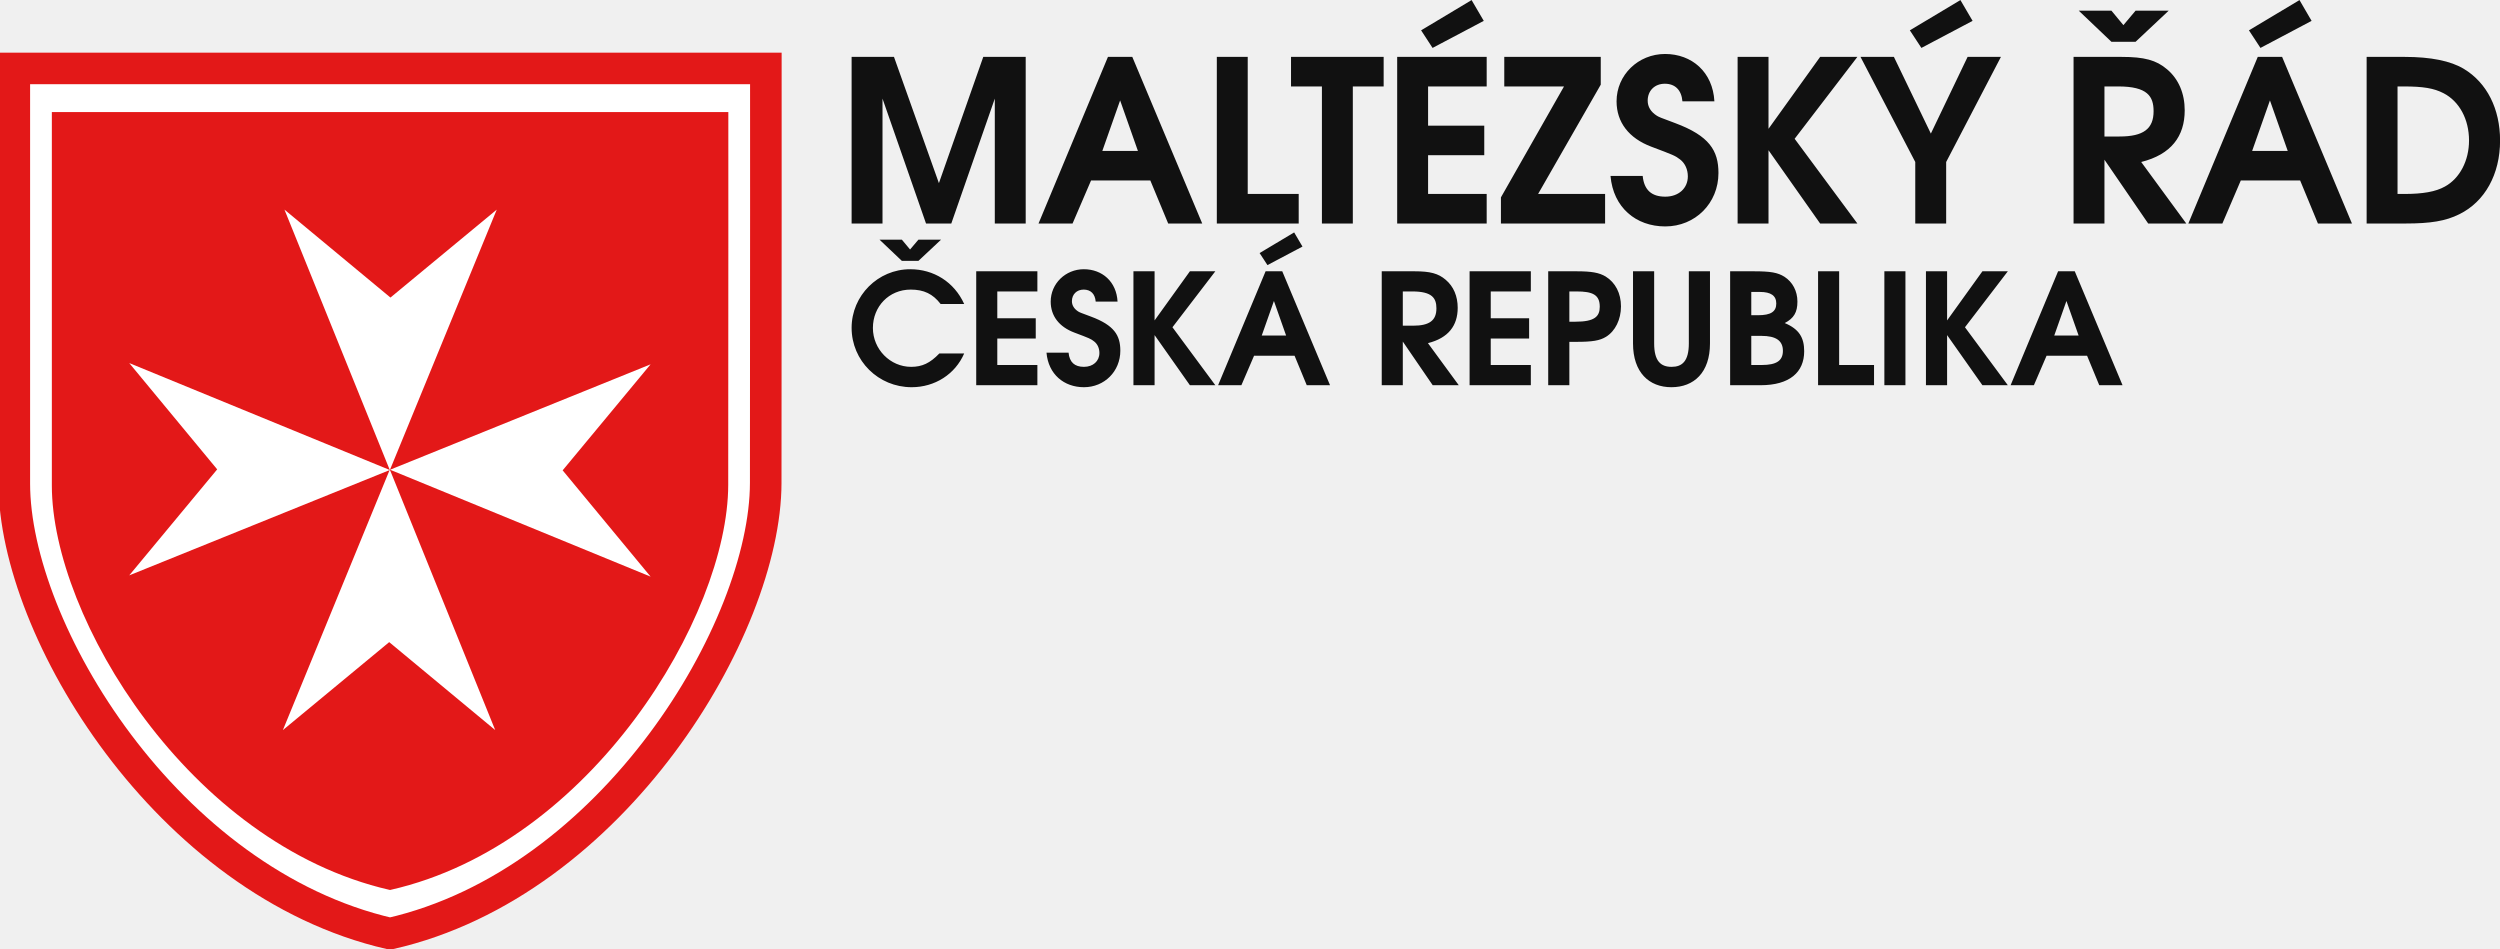
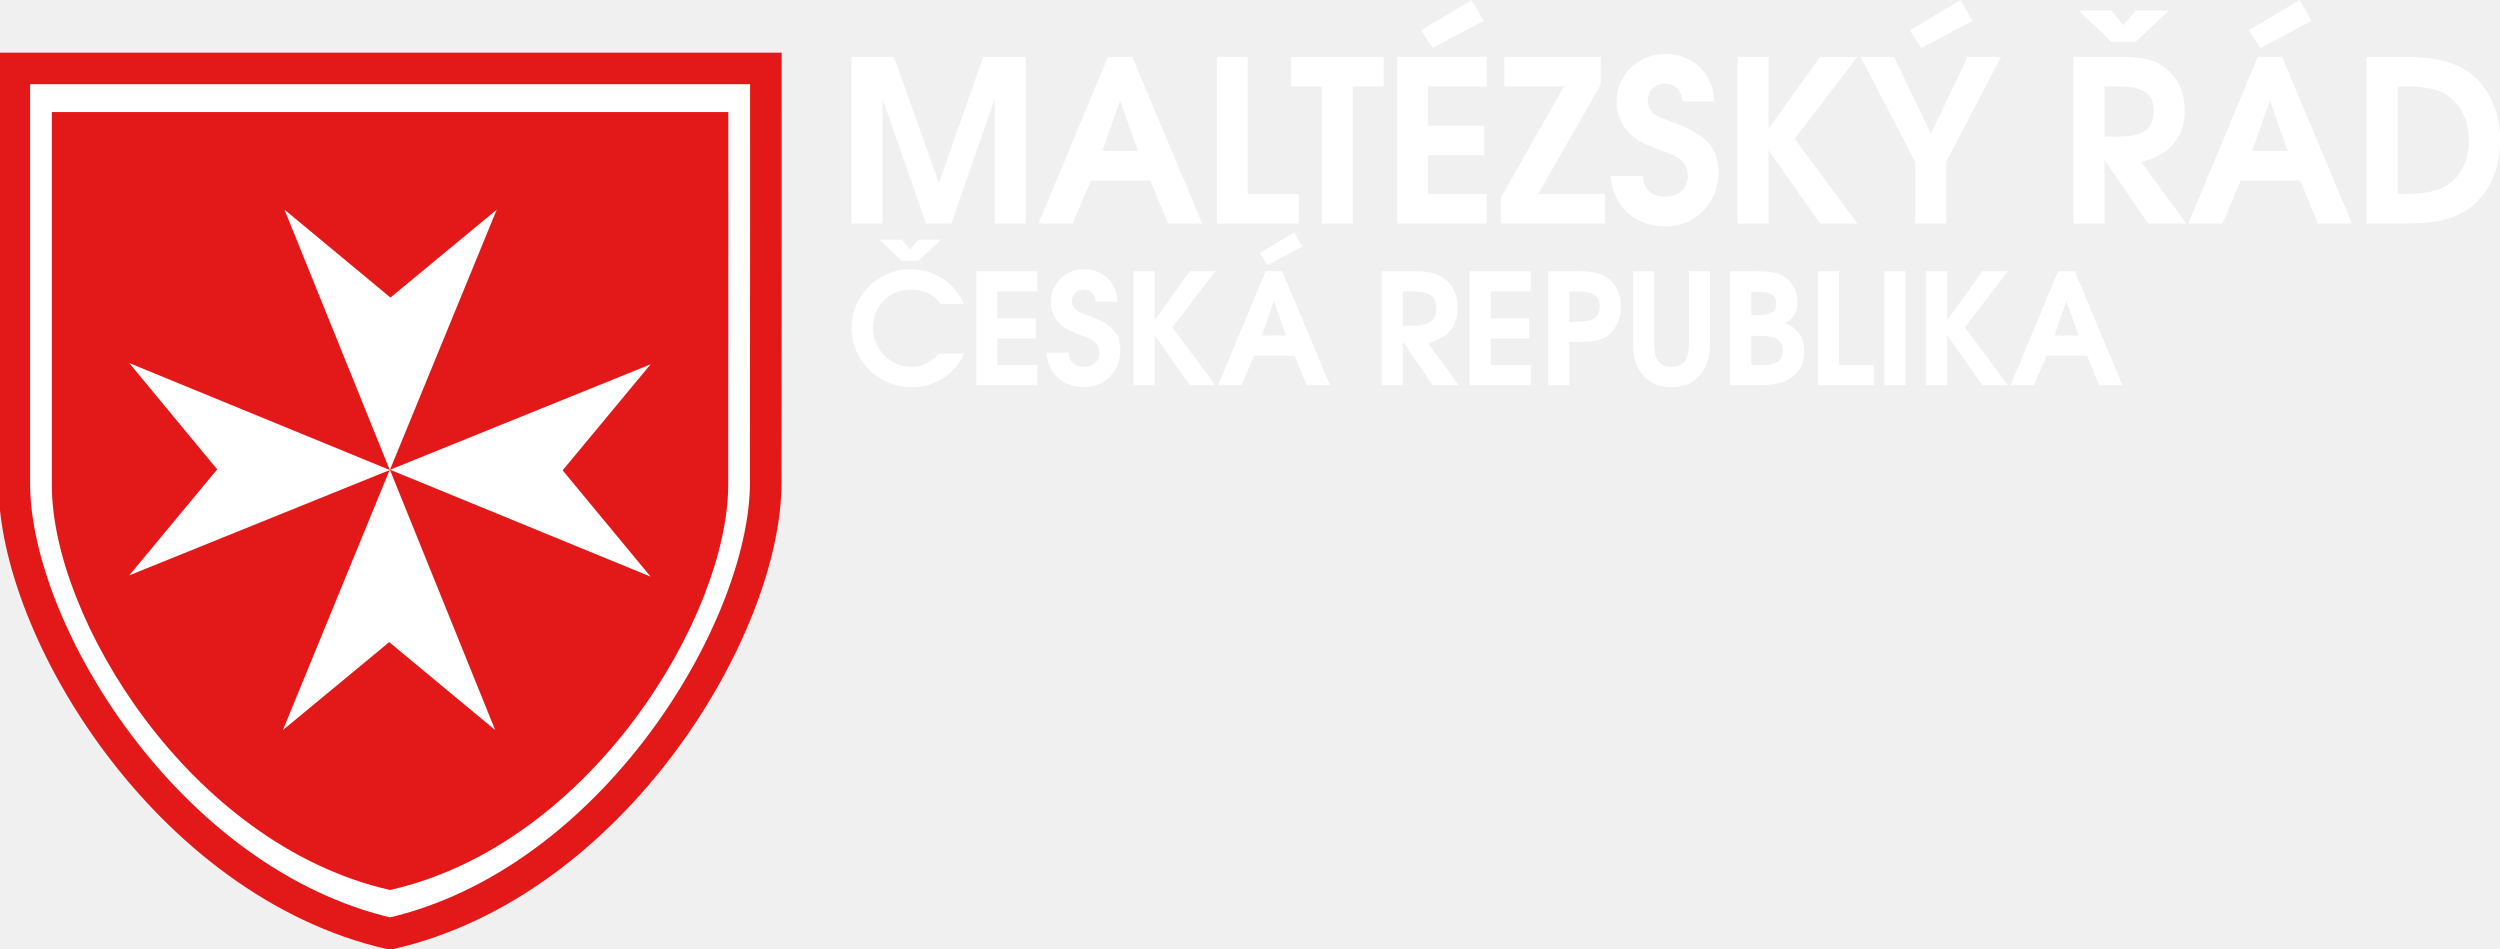
<svg xmlns="http://www.w3.org/2000/svg" viewBox="0 -7.2 351.1 133.2" width="351.1" height="133.2">
  <g transform="translate(-113.9 -228.2)">
    <path fill-rule="nonzero" fill="#fff" d="M 168.676 352.117 C 200.066 344.965 221.41 309.176 221.438 288.828 C 221.473 264.148 221.457 230.609 221.457 230.609 L 115.91 230.609 C 115.91 230.609 115.902 263.938 115.91 288.914 C 115.914 309.434 137.352 344.914 168.676 352.117 " />
    <path fill="none" stroke-width="4.439" stroke-linejoin="miter" stroke="#e31818" d="M 0.001 -0.001 C 31.43 7.16 52.799 42.992 52.827 63.365 C 52.862 88.074 52.846 121.654 52.846 121.654 L -52.829 121.654 C -52.829 121.654 -52.837 88.285 -52.829 63.279 C -52.825 42.734 -31.361 7.21 0.001 -0.001 Z M 0.001 -0.001 " transform="matrix(0.998785, 0, 0, -0.998785, 168.6748, 352.1157)" />
    <path fill-rule="nonzero" fill="#e31818" d="M 168.676 345.535 C 196.668 339.16 215.699 307.246 215.727 289.102 C 215.754 267.094 215.742 237.188 215.742 237.188 L 121.625 237.188 C 121.625 237.188 121.621 266.91 121.625 289.184 C 121.633 307.477 140.746 339.113 168.676 345.535 " />
    <path fill="none" stroke-width="0.89" stroke-linejoin="miter" stroke="#e31818" d="M -0.001 0.002 C 28.025 6.384 47.08 38.337 47.107 56.504 C 47.134 78.538 47.123 108.481 47.123 108.481 L -47.109 108.481 C -47.109 108.481 -47.113 78.722 -47.109 56.422 C -47.101 38.106 -27.965 6.431 -0.001 0.002 Z M -0.001 0.002 " transform="matrix(0.998785, 0, 0, -0.998785, 168.6768, 345.5367)" />
    <path fill-rule="nonzero" fill="#fff" d="M 168.645 286.941 L 153.629 323.531 L 168.559 311.18 L 183.445 323.531 L 168.645 286.941 " />
    <path fill-rule="nonzero" fill="#fff" d="M 168.648 287.027 L 183.664 250.438 L 168.734 262.789 L 153.848 250.438 L 168.648 287.027 " />
    <path fill-rule="nonzero" fill="#fff" d="M 168.68 286.969 L 205.27 301.984 L 192.918 287.055 L 205.27 272.164 L 168.68 286.969 " />
    <path fill-rule="nonzero" fill="#fff" d="M 168.645 287.008 L 132.051 271.988 L 144.402 286.918 L 132.051 301.805 L 168.645 287.008 " />
  </g>
-   <path fill="#111" d="M119.6 24.19H123.94V6.65L130.05 24.19H133.6L139.71 6.65V24.19H144.05V0.79H138.09L131.86 18.52L125.55 0.79H119.6ZM145.85 24.19H150.63L153.23 18.14H161.55L164.06 24.19H168.84L159.02 0.79H155.6ZM154.81 14 157.31 6.9 159.81 14ZM170.89 24.19H182.39V20.04H175.23V0.79H170.89ZM181.31 4.94H185.65V24.19H189.99V4.94H194.32V0.79H181.31ZM196.22 24.19H208.79V20.04H200.56V14.6H208.45V10.45H200.56V4.94H208.79V0.79H196.22ZM199.58 -2.94 201.19 -0.47 208.38 -4.27 206.67 -7.19ZM210.79 24.19H225.42V20.04H216.01L224.81 4.69V0.79H211.26V4.94H219.65L210.79 20.52ZM226.18 17.51C226.56 21.94 229.75 24.6 233.87 24.6C238.08 24.6 241.34 21.34 241.34 17.1C241.34 13.93 240.04 11.88 235.29 10.1C233.08 9.28 233.02 9.25 232.7 9.06C231.84 8.52 231.4 7.79 231.4 6.94C231.4 5.54 232.38 4.56 233.81 4.56C235.26 4.56 236.15 5.45 236.28 7.03H240.77C240.55 2.92 237.61 0.38 233.84 0.38C230.07 0.38 227.03 3.33 227.03 7.03C227.03 9.98 228.77 12.22 231.91 13.4C235.01 14.57 235.26 14.66 235.96 15.2C236.66 15.74 237.04 16.62 237.04 17.57C237.04 19.25 235.74 20.42 233.87 20.42C231.94 20.42 230.89 19.47 230.7 17.51ZM244.03 24.19H248.37V13.9L255.62 24.19H260.85L252.04 12.29L260.85 0.79H255.62L248.37 10.89V0.79H244.03ZM261.29 0.79 268.98 15.55V24.19H273.32V15.55L281.01 0.79H276.33L271.17 11.56L265.98 0.79ZM268.22 -2.94 269.84 -0.47 277.03 -4.27 275.32 -7.19ZM291.21 24.19H295.55V15.23L301.69 24.19H307.04L300.71 15.55C304.92 14.5 306.82 11.94 306.82 8.3C306.82 5.92 305.96 3.9 304.35 2.54C302.83 1.24 301.15 0.79 297.95 0.79H291.21ZM291.94 -5.7 296.53 -1.33H299.92L304.57 -5.7H299.92L298.21 -3.67L296.53 -5.7ZM295.55 11.97V4.94H297.48C301.6 4.94 302.45 6.33 302.45 8.42C302.45 10.89 301.03 11.97 297.67 11.97ZM307.33 24.19H312.11L314.7 18.14H323.03L325.53 24.19H330.31L320.5 0.79H317.08ZM315.84 -2.94 317.46 -0.47 324.64 -4.27 322.94 -7.19ZM316.29 14 318.79 6.9 321.29 14ZM332.37 24.19H337.82C341.36 24.19 343.48 23.84 345.38 22.89C348.99 21.12 351.11 17.26 351.11 12.54C351.11 8.11 349.28 4.43 346.02 2.47C344.18 1.36 341.39 0.79 337.72 0.79H332.37ZM336.71 20.04V4.94H337.56C340.32 4.94 341.81 5.19 343.17 5.89C345.38 7.03 346.75 9.53 346.75 12.54C346.75 15.36 345.45 17.86 343.36 19C342.06 19.73 340.25 20.04 337.66 20.04Z M119.6 38.84C119.6 43.45 123.35 47.18 128.03 47.18C131.29 47.18 134.15 45.36 135.41 42.44H131.92C130.62 43.8 129.5 44.32 127.96 44.32C125.02 44.32 122.59 41.85 122.59 38.86C122.59 35.85 124.84 33.47 127.9 33.47C129.76 33.47 131.01 34.08 132.1 35.49H135.41C134 32.39 131.12 30.61 127.83 30.61C123.3 30.61 119.6 34.32 119.6 38.84ZM123.52 26.46 126.66 29.44H128.98L132.16 26.46H128.98L127.81 27.84L126.66 26.46ZM137.1 46.9H145.69V44.06H140.06V40.34H145.46V37.5H140.06V33.73H145.69V30.9H137.1ZM146.97 42.33C147.23 45.36 149.42 47.18 152.23 47.18C155.11 47.18 157.34 44.95 157.34 42.05C157.34 39.88 156.46 38.47 153.21 37.26C151.69 36.7 151.65 36.68 151.43 36.55C150.85 36.18 150.54 35.68 150.54 35.1C150.54 34.14 151.22 33.47 152.19 33.47C153.19 33.47 153.79 34.08 153.88 35.16H156.95C156.8 32.35 154.79 30.61 152.21 30.61C149.64 30.61 147.56 32.63 147.56 35.16C147.56 37.17 148.75 38.71 150.89 39.51C153.01 40.31 153.19 40.38 153.66 40.75C154.14 41.12 154.4 41.72 154.4 42.37C154.4 43.52 153.51 44.32 152.23 44.32C150.91 44.32 150.2 43.67 150.07 42.33ZM159.18 46.9H162.15V39.86L167.11 46.9H170.68L164.66 38.76L170.68 30.9H167.11L162.15 37.8V30.9H159.18ZM171.07 46.9H174.34L176.12 42.76H181.81L183.52 46.9H186.79L180.08 30.9H177.74ZM176.9 28.34 178 30.03 182.92 27.43 181.75 25.44ZM177.2 39.92 178.91 35.07 180.62 39.92ZM194.05 46.9H197.01V40.77L201.21 46.9H204.87L200.54 40.99C203.42 40.27 204.72 38.52 204.72 36.03C204.72 34.4 204.14 33.02 203.03 32.09C201.99 31.2 200.85 30.9 198.66 30.9H194.05ZM197.01 38.54V33.73H198.33C201.15 33.73 201.73 34.68 201.73 36.11C201.73 37.8 200.76 38.54 198.46 38.54ZM206.39 46.9H214.99V44.06H209.36V40.34H214.75V37.5H209.36V33.73H214.99V30.9H206.39ZM217.43 46.9H220.4V40.81H221.35C223.63 40.81 224.67 40.64 225.55 40.1C226.85 39.3 227.65 37.67 227.65 35.83C227.65 33.99 226.87 32.48 225.49 31.63C224.58 31.09 223.52 30.9 221.4 30.9H217.43ZM220.4 37.98V33.73H221.4C223.67 33.73 224.67 34.19 224.67 35.88C224.67 37.26 223.93 37.98 221.27 37.98ZM229.34 41.03C229.34 45.1 231.59 47.18 234.73 47.18C237.9 47.18 240.15 45.12 240.15 41.03V30.9H237.18V41.03C237.18 43.54 236.23 44.32 234.76 44.32C233.24 44.32 232.31 43.52 232.31 41.03V30.9H229.34ZM242.98 46.9H247.25C251.36 46.9 253.38 45.06 253.38 42.13C253.38 40.23 252.68 39.02 250.65 38.17C251.93 37.5 252.43 36.66 252.43 35.16C252.43 33.67 251.75 32.41 250.61 31.67C249.65 31.07 248.66 30.9 246.28 30.9H242.98ZM245.95 44.06V39.97H247.36C249.42 39.97 250.39 40.64 250.39 42.07C250.39 43.45 249.5 44.06 247.42 44.06ZM245.95 37.07V33.8H247.16C248.7 33.8 249.46 34.32 249.46 35.42C249.46 36.57 248.7 37.07 246.9 37.07ZM255.33 46.9H263.19V44.06H258.29V30.9H255.33ZM264.64 46.9H267.6V30.9H264.64ZM270.48 46.9H273.45V39.86L278.41 46.9H281.98L275.96 38.76L281.98 30.9H278.41L273.45 37.8V30.9H270.48ZM282.37 46.9H285.64L287.42 42.76H293.11L294.82 46.9H298.09L291.38 30.9H289.04ZM288.5 39.92 290.21 35.07 291.92 39.92Z" />
+   <path fill="#fff" d="M119.6 24.19H123.94V6.65L130.05 24.19H133.6L139.71 6.65V24.19H144.05V0.79H138.09L131.86 18.52L125.55 0.79H119.6ZM145.85 24.19H150.63L153.23 18.14H161.55L164.06 24.19H168.84L159.02 0.79H155.6ZM154.81 14 157.31 6.9 159.81 14ZM170.89 24.19H182.39V20.04H175.23V0.79H170.89ZM181.31 4.94H185.65V24.19H189.99V4.94H194.32V0.79H181.31ZM196.22 24.19H208.79V20.04H200.56V14.6H208.45V10.45H200.56V4.94H208.79V0.79H196.22ZM199.58 -2.94 201.19 -0.47 208.38 -4.27 206.67 -7.19ZM210.79 24.19H225.42V20.04H216.01L224.81 4.69V0.79H211.26V4.94H219.65L210.79 20.52ZM226.18 17.51C226.56 21.94 229.75 24.6 233.87 24.6C238.08 24.6 241.34 21.34 241.34 17.1C241.34 13.93 240.04 11.88 235.29 10.1C233.08 9.28 233.02 9.25 232.7 9.06C231.84 8.52 231.4 7.79 231.4 6.94C231.4 5.54 232.38 4.56 233.81 4.56C235.26 4.56 236.15 5.45 236.28 7.03H240.77C240.55 2.92 237.61 0.38 233.84 0.38C230.07 0.38 227.03 3.33 227.03 7.03C227.03 9.98 228.77 12.22 231.91 13.4C235.01 14.57 235.26 14.66 235.96 15.2C236.66 15.74 237.04 16.62 237.04 17.57C237.04 19.25 235.74 20.42 233.87 20.42C231.94 20.42 230.89 19.47 230.7 17.51ZM244.03 24.19H248.37V13.9L255.62 24.19H260.85L252.04 12.29L260.85 0.79H255.62L248.37 10.89V0.79H244.03ZM261.29 0.79 268.98 15.55V24.19H273.32V15.55L281.01 0.79H276.33L271.17 11.56L265.98 0.79ZM268.22 -2.94 269.84 -0.47 277.03 -4.27 275.32 -7.19ZM291.21 24.19H295.55V15.23L301.69 24.19H307.04L300.71 15.55C304.92 14.5 306.82 11.94 306.82 8.3C306.82 5.92 305.96 3.9 304.35 2.54C302.83 1.24 301.15 0.79 297.95 0.79H291.21ZM291.94 -5.7 296.53 -1.33H299.92L304.57 -5.7H299.92L298.21 -3.67L296.53 -5.7ZM295.55 11.97V4.94H297.48C301.6 4.94 302.45 6.33 302.45 8.42C302.45 10.89 301.03 11.97 297.67 11.97ZM307.33 24.19H312.11L314.7 18.14H323.03L325.53 24.19H330.31L320.5 0.79H317.08ZM315.84 -2.94 317.46 -0.47 324.64 -4.27 322.94 -7.19ZM316.29 14 318.79 6.9 321.29 14ZM332.37 24.19H337.82C341.36 24.19 343.48 23.84 345.38 22.89C348.99 21.12 351.11 17.26 351.11 12.54C351.11 8.11 349.28 4.43 346.02 2.47C344.18 1.36 341.39 0.79 337.72 0.79H332.37ZM336.71 20.04V4.94H337.56C340.32 4.94 341.81 5.19 343.17 5.89C345.38 7.03 346.75 9.53 346.75 12.54C346.75 15.36 345.45 17.86 343.36 19C342.06 19.73 340.25 20.04 337.66 20.04Z M119.6 38.84C119.6 43.45 123.35 47.18 128.03 47.18C131.29 47.18 134.15 45.36 135.41 42.44H131.92C130.62 43.8 129.5 44.32 127.96 44.32C125.02 44.32 122.59 41.85 122.59 38.86C122.59 35.85 124.84 33.47 127.9 33.47C129.76 33.47 131.01 34.08 132.1 35.49H135.41C134 32.39 131.12 30.61 127.83 30.61C123.3 30.61 119.6 34.32 119.6 38.84ZM123.52 26.46 126.66 29.44H128.98L132.16 26.46H128.98L127.81 27.84L126.66 26.46ZM137.1 46.9H145.69V44.06H140.06V40.34H145.46V37.5H140.06V33.73H145.69V30.9H137.1ZM146.97 42.33C147.23 45.36 149.42 47.18 152.23 47.18C155.11 47.18 157.34 44.95 157.34 42.05C157.34 39.88 156.46 38.47 153.21 37.26C151.69 36.7 151.65 36.68 151.43 36.55C150.85 36.18 150.54 35.68 150.54 35.1C150.54 34.14 151.22 33.47 152.19 33.47C153.19 33.47 153.79 34.08 153.88 35.16H156.95C156.8 32.35 154.79 30.61 152.21 30.61C149.64 30.61 147.56 32.63 147.56 35.16C147.56 37.17 148.75 38.71 150.89 39.51C153.01 40.31 153.19 40.38 153.66 40.75C154.14 41.12 154.4 41.72 154.4 42.37C154.4 43.52 153.51 44.32 152.23 44.32C150.91 44.32 150.2 43.67 150.07 42.33ZM159.18 46.9H162.15V39.86L167.11 46.9H170.68L164.66 38.76L170.68 30.9H167.11L162.15 37.8V30.9H159.18ZM171.07 46.9H174.34L176.12 42.76H181.81L183.52 46.9H186.79L180.08 30.9H177.74ZM176.9 28.34 178 30.03 182.92 27.43 181.75 25.44ZM177.2 39.92 178.91 35.07 180.62 39.92ZM194.05 46.9H197.01V40.77L201.21 46.9H204.87L200.54 40.99C203.42 40.27 204.72 38.52 204.72 36.03C204.72 34.4 204.14 33.02 203.03 32.09C201.99 31.2 200.85 30.9 198.66 30.9H194.05ZM197.01 38.54V33.73H198.33C201.15 33.73 201.73 34.68 201.73 36.11C201.73 37.8 200.76 38.54 198.46 38.54ZM206.39 46.9H214.99V44.06H209.36V40.34H214.75V37.5H209.36V33.73H214.99V30.9H206.39ZM217.43 46.9H220.4V40.81H221.35C223.63 40.81 224.67 40.64 225.55 40.1C226.85 39.3 227.65 37.67 227.65 35.83C227.65 33.99 226.87 32.48 225.49 31.63C224.58 31.09 223.52 30.9 221.4 30.9H217.43ZM220.4 37.98V33.73H221.4C223.67 33.73 224.67 34.19 224.67 35.88C224.67 37.26 223.93 37.98 221.27 37.98ZM229.34 41.03C229.34 45.1 231.59 47.18 234.73 47.18C237.9 47.18 240.15 45.12 240.15 41.03V30.9H237.18V41.03C237.18 43.54 236.23 44.32 234.76 44.32C233.24 44.32 232.31 43.52 232.31 41.03V30.9H229.34ZM242.98 46.9H247.25C251.36 46.9 253.38 45.06 253.38 42.13C253.38 40.23 252.68 39.02 250.65 38.17C251.93 37.5 252.43 36.66 252.43 35.16C252.43 33.67 251.75 32.41 250.61 31.67C249.65 31.07 248.66 30.9 246.28 30.9H242.98ZM245.95 44.06V39.97H247.36C249.42 39.97 250.39 40.64 250.39 42.07C250.39 43.45 249.5 44.06 247.42 44.06ZM245.95 37.07V33.8H247.16C248.7 33.8 249.46 34.32 249.46 35.42C249.46 36.57 248.7 37.07 246.9 37.07ZM255.33 46.9H263.19V44.06H258.29V30.9H255.33ZM264.64 46.9H267.6V30.9H264.64ZM270.48 46.9H273.45V39.86L278.41 46.9H281.98L275.96 38.76L281.98 30.9H278.41L273.45 37.8V30.9H270.48ZM282.37 46.9H285.64L287.42 42.76H293.11L294.82 46.9H298.09L291.38 30.9H289.04ZM288.5 39.92 290.21 35.07 291.92 39.92Z" />
</svg>
